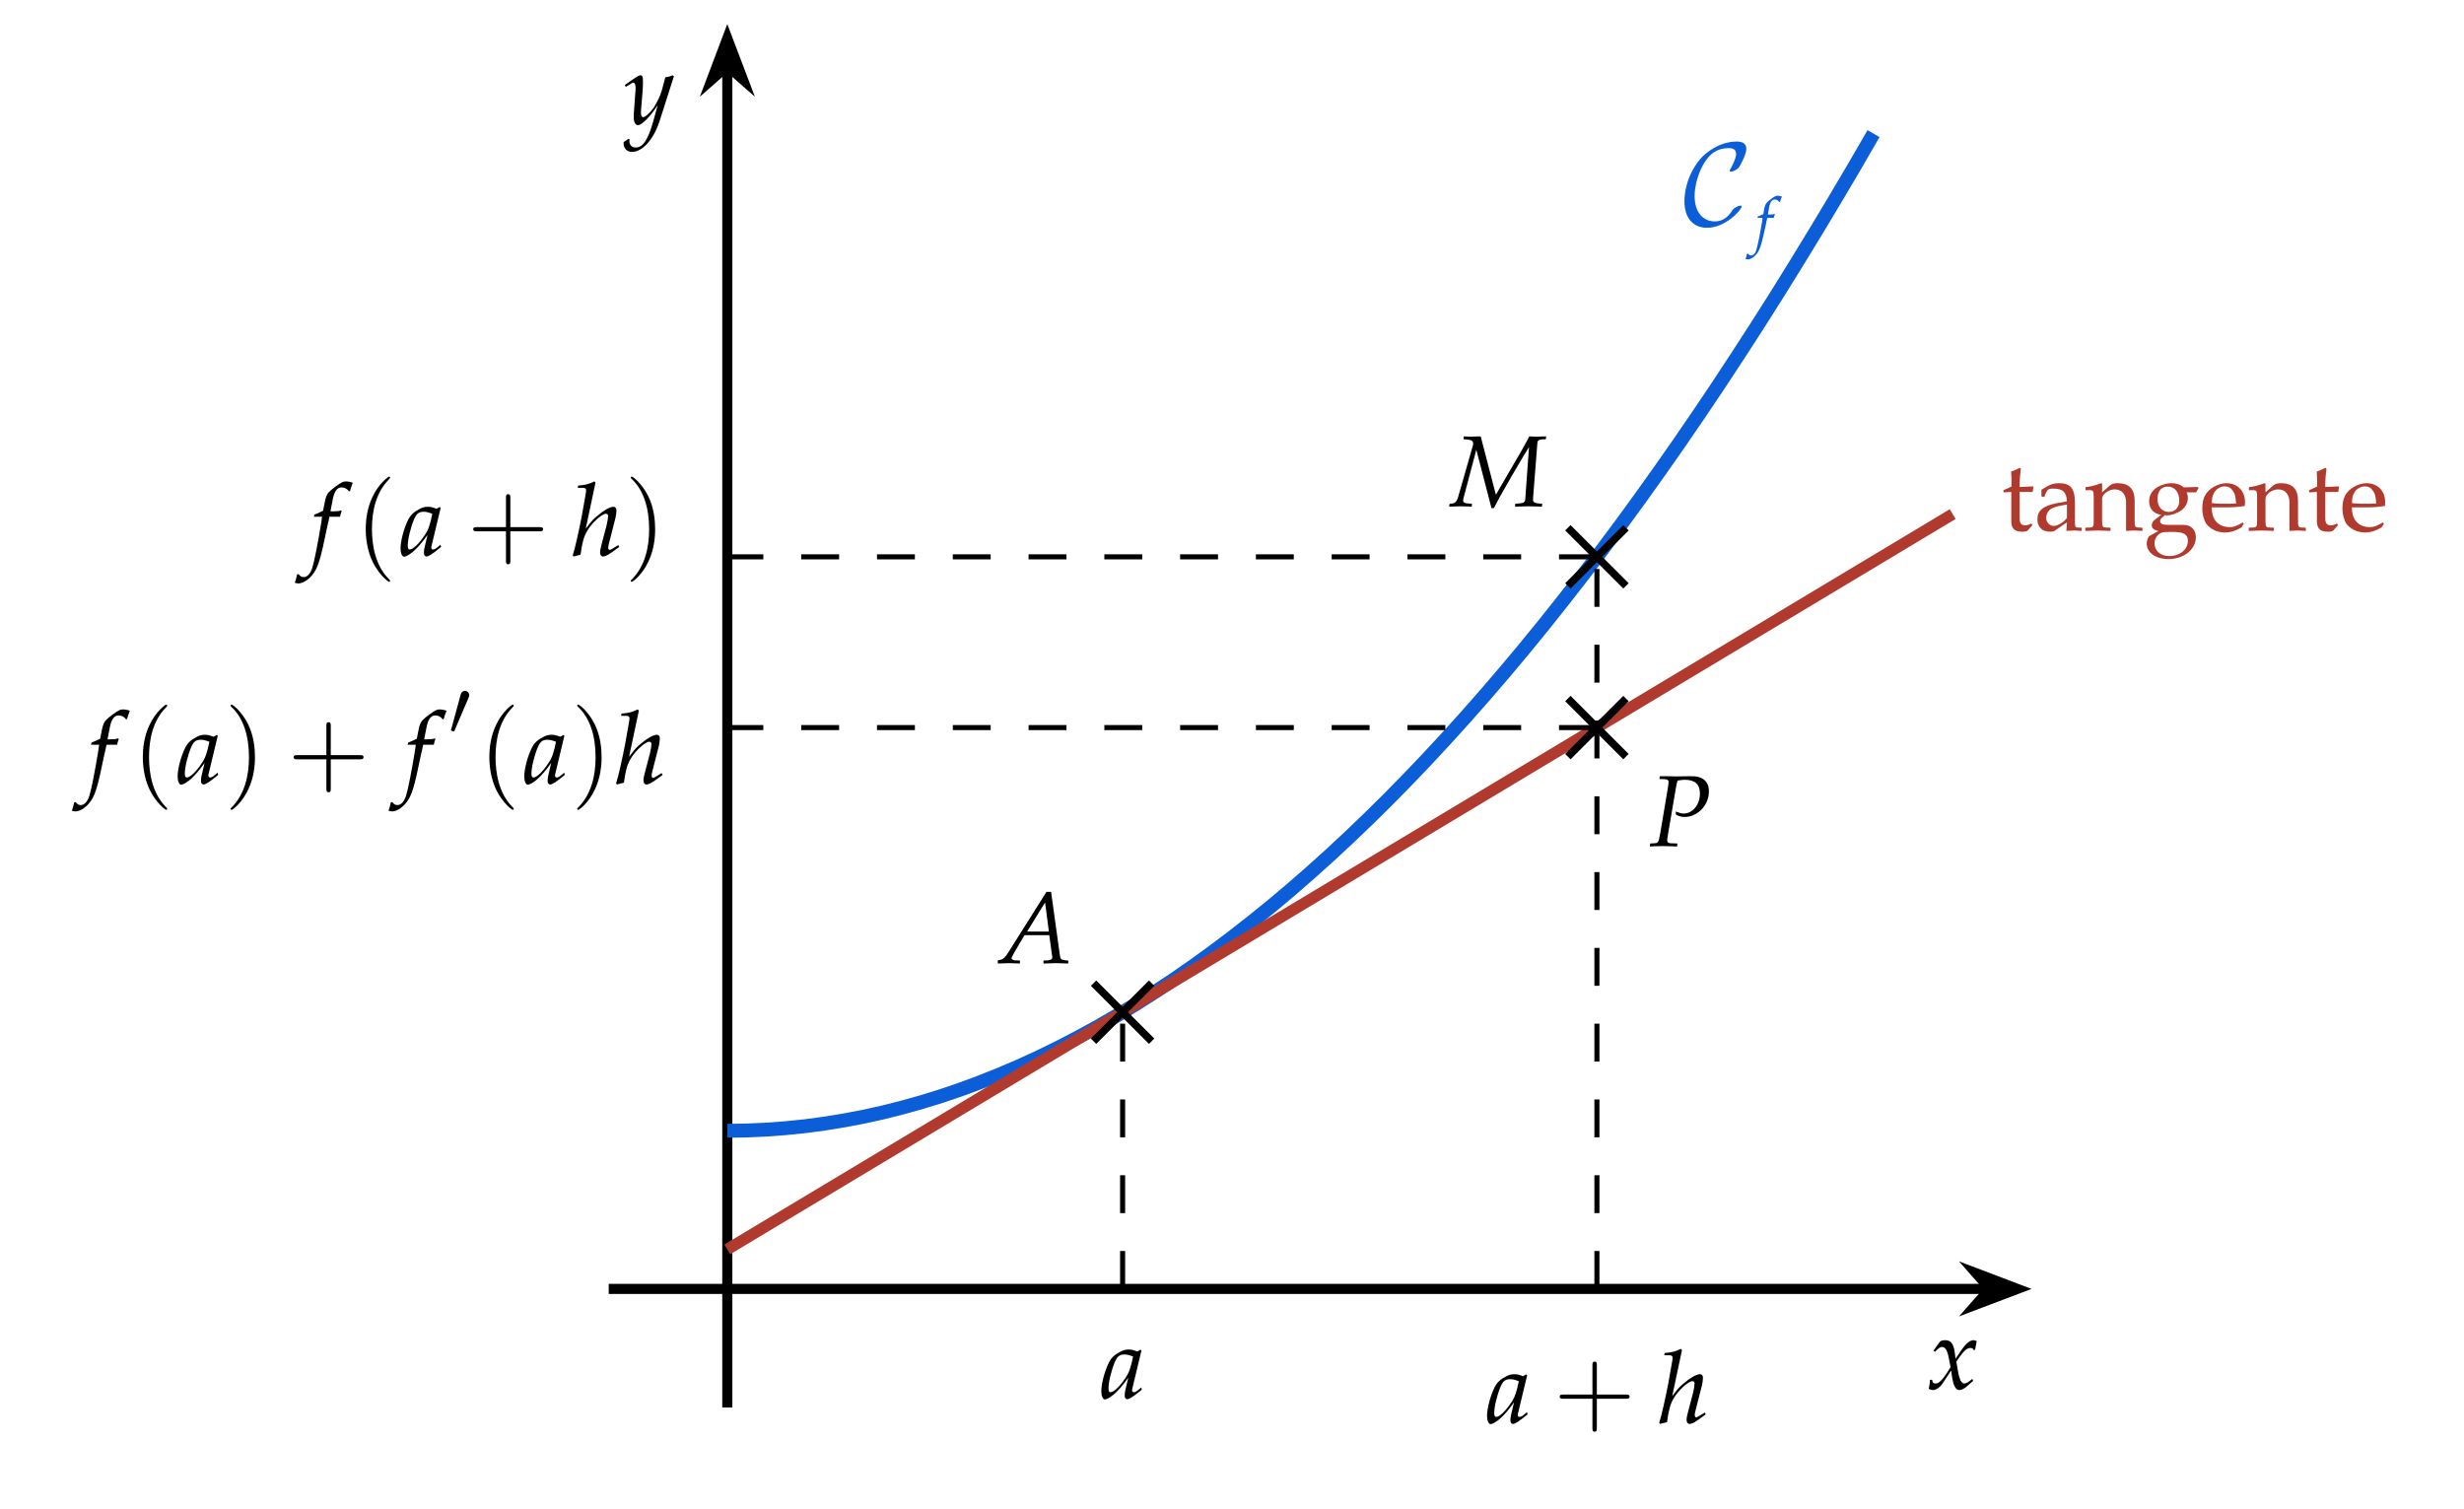
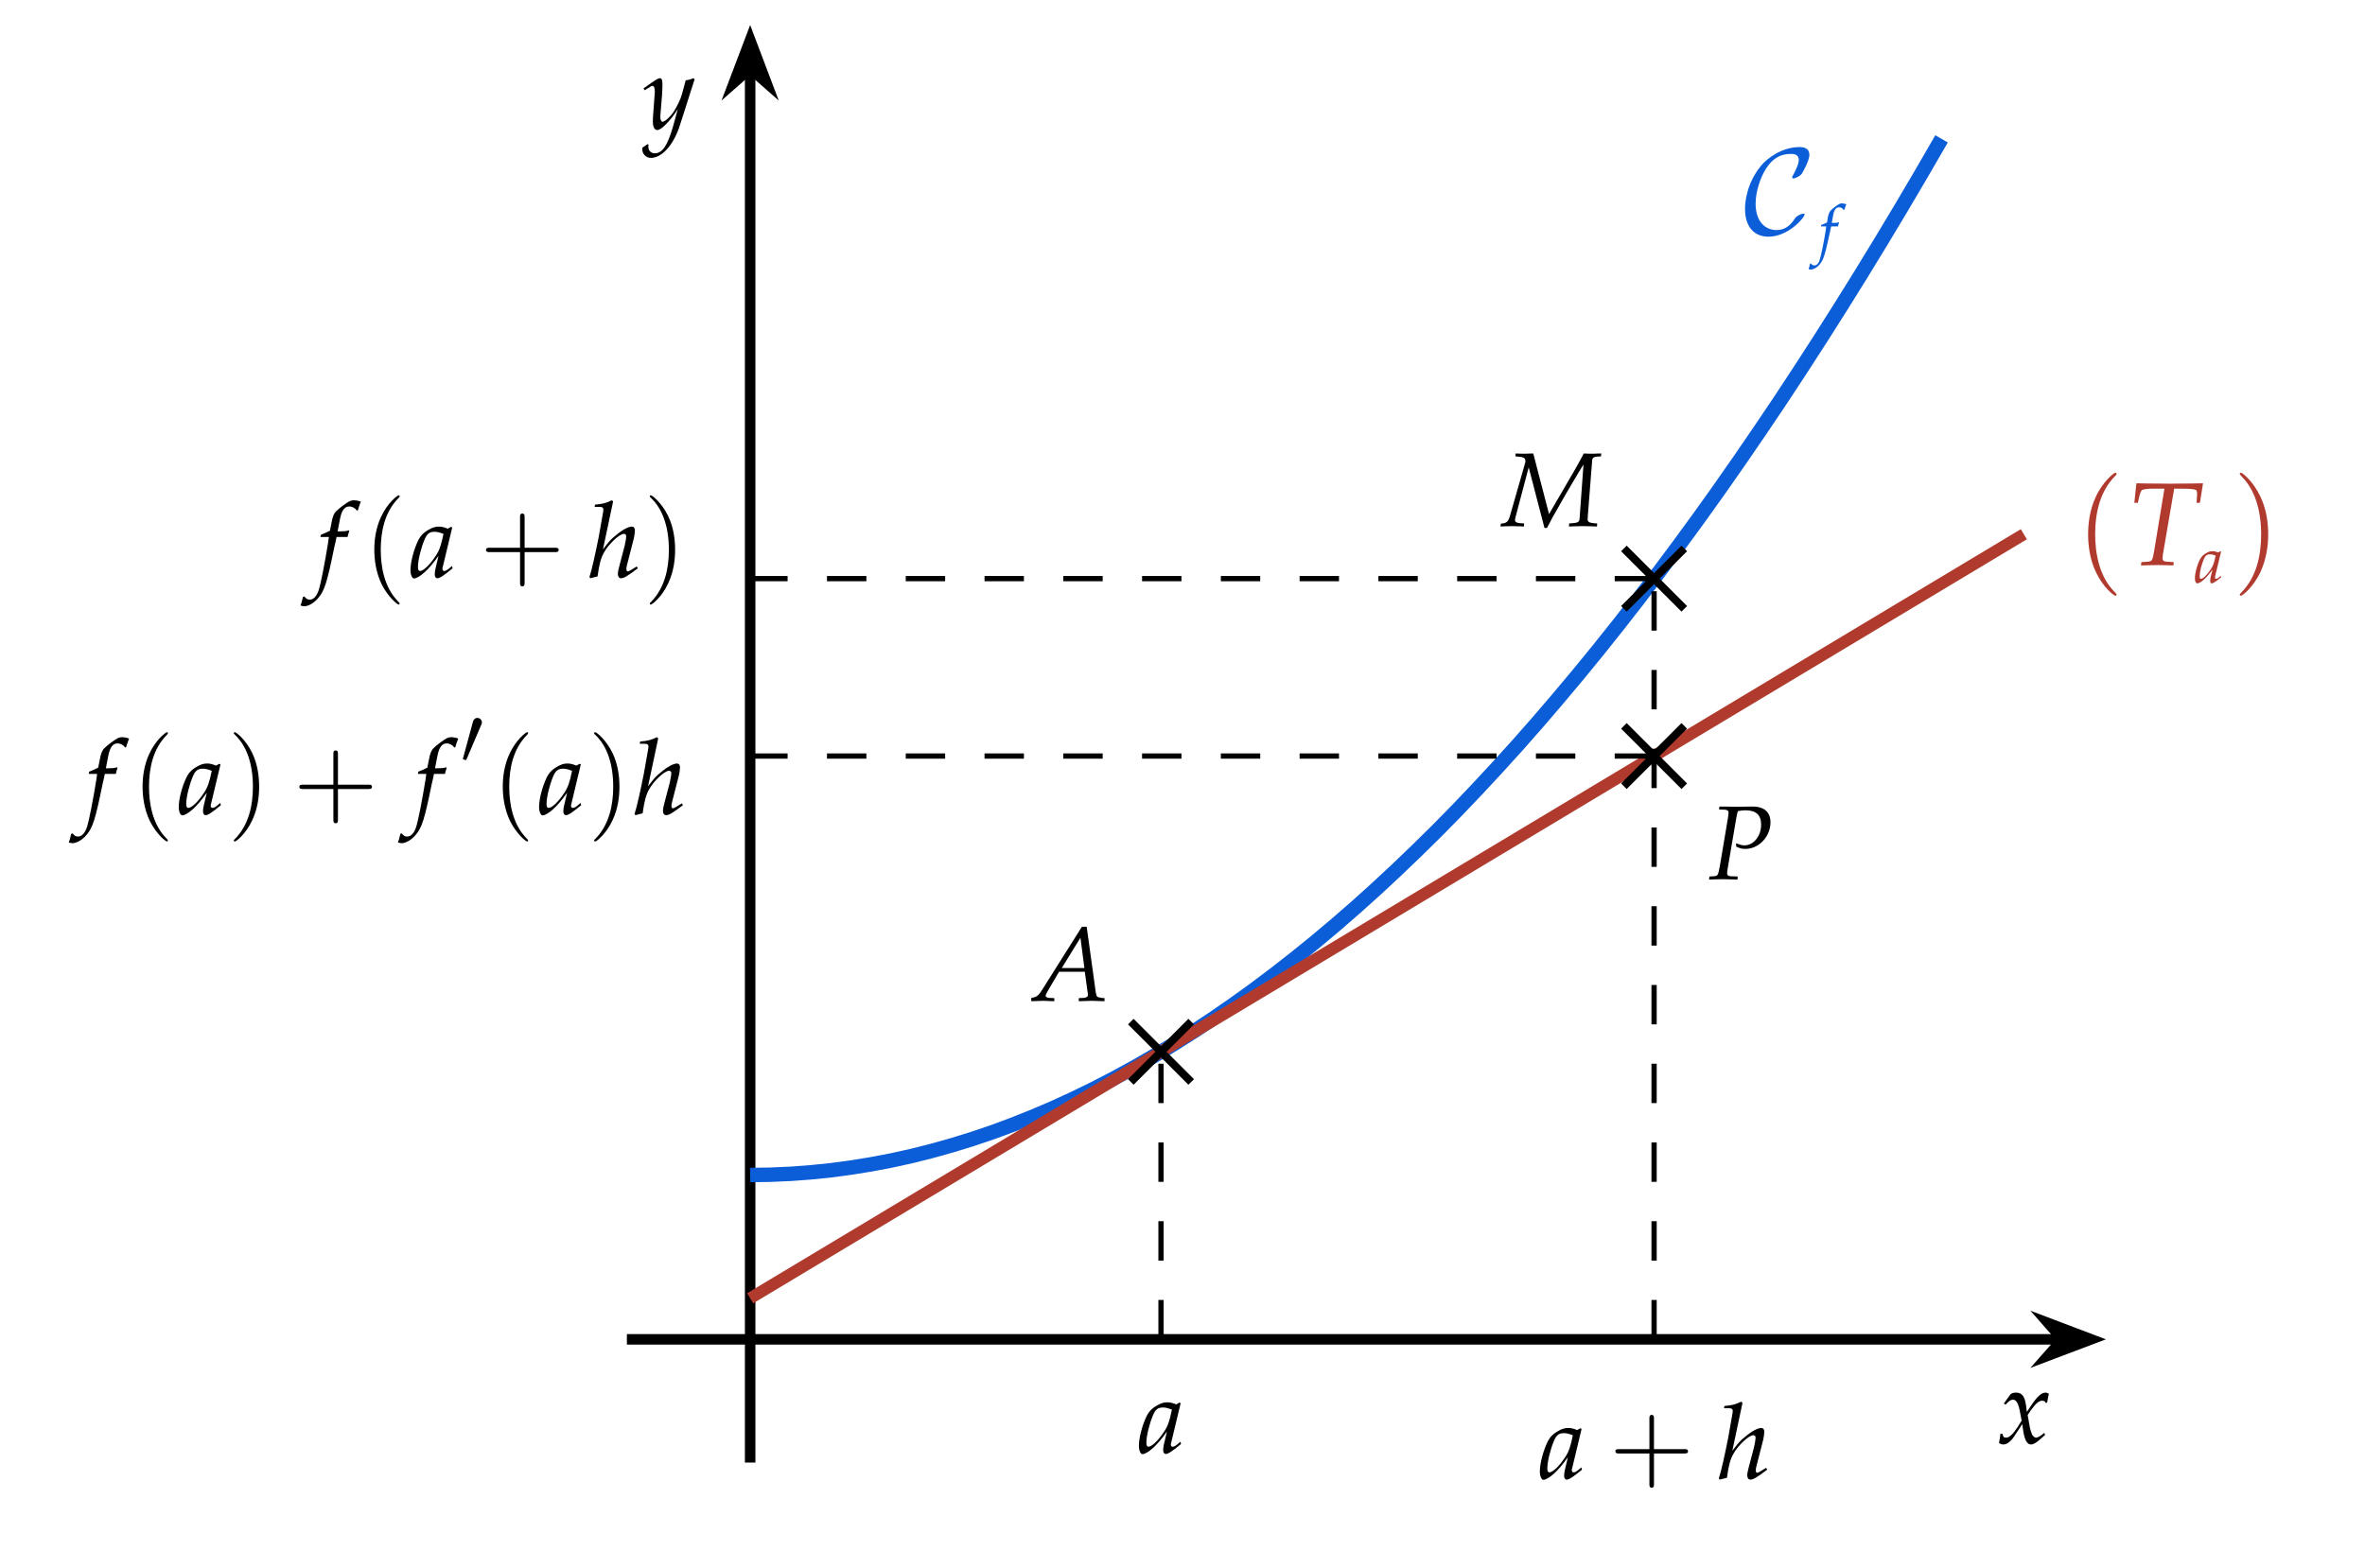
- <svg xmlns="http://www.w3.org/2000/svg" xmlns:xlink="http://www.w3.org/1999/xlink" width="192.841" height="118.061" viewBox="0 0 192.841 118.061">
+ <svg xmlns="http://www.w3.org/2000/svg" xmlns:xlink="http://www.w3.org/1999/xlink" width="178.065" height="118.061" viewBox="0 0 178.065 118.061">
  <defs>
    <g>
      <g id="glyph-0-0">
        <path d="M 0.172 -0.703 C 0.172 -0.531 0.156 -0.438 0.109 -0.188 C 0.094 -0.094 0.078 -0.062 0.078 -0.016 C 0.188 0.062 0.312 0.094 0.406 0.094 C 0.672 0.094 0.984 -0.141 1.219 -0.516 L 1.828 -1.438 L 1.906 -0.891 C 2.016 -0.219 2.203 0.094 2.484 0.094 C 2.656 0.094 2.906 -0.047 3.156 -0.281 L 3.547 -0.625 L 3.484 -0.781 C 3.188 -0.531 3 -0.422 2.875 -0.422 C 2.75 -0.422 2.656 -0.5 2.562 -0.656 C 2.5 -0.812 2.406 -1.094 2.375 -1.328 L 2.234 -2.125 L 2.5 -2.516 C 2.875 -3.031 3.094 -3.203 3.344 -3.203 C 3.469 -3.203 3.562 -3.141 3.594 -3.031 L 3.703 -3.062 L 3.828 -3.734 C 3.734 -3.781 3.656 -3.812 3.594 -3.812 C 3.266 -3.812 2.953 -3.531 2.469 -2.797 L 2.172 -2.359 L 2.125 -2.75 C 2.031 -3.531 1.812 -3.812 1.359 -3.812 C 1.141 -3.812 0.969 -3.75 0.906 -3.641 L 0.438 -2.984 L 0.578 -2.906 C 0.812 -3.172 0.969 -3.281 1.125 -3.281 C 1.391 -3.281 1.562 -2.969 1.688 -2.188 L 1.781 -1.703 L 1.469 -1.203 C 1.125 -0.688 0.859 -0.422 0.625 -0.422 C 0.516 -0.422 0.422 -0.453 0.406 -0.5 L 0.328 -0.719 Z M 0.172 -0.703 " />
      </g>
      <g id="glyph-0-1">
        <path d="M -0.062 1.422 C -0.062 1.484 -0.062 1.531 -0.062 1.562 C -0.062 1.906 0.234 2.188 0.578 2.188 C 1.422 2.188 2.297 1.203 2.766 -0.266 L 3.875 -3.734 L 3.781 -3.812 C 3.562 -3.719 3.375 -3.672 3.203 -3.656 L 2.922 -2.609 C 2.828 -2.25 2.547 -1.672 2.297 -1.281 C 2.016 -0.875 1.625 -0.531 1.453 -0.531 C 1.359 -0.531 1.281 -0.719 1.297 -0.906 L 1.297 -1.016 L 1.422 -2.547 C 1.438 -2.797 1.453 -3.094 1.453 -3.312 C 1.453 -3.672 1.406 -3.812 1.266 -3.812 C 1.156 -3.812 1.047 -3.75 0.672 -3.5 L 0.031 -3.047 L 0.109 -2.906 L 0.5 -3.141 L 0.531 -3.172 C 0.609 -3.219 0.672 -3.234 0.703 -3.234 C 0.812 -3.234 0.875 -3.094 0.875 -2.828 C 0.875 -2.828 0.875 -2.781 0.875 -2.719 L 0.734 -0.797 L 0.734 -0.469 C 0.734 -0.141 0.875 0.094 1.062 0.094 C 1.359 0.094 2.031 -0.578 2.609 -1.484 L 2.234 -0.125 C 1.828 1.266 1.438 1.844 0.875 1.844 C 0.594 1.844 0.391 1.641 0.391 1.359 C 0.391 1.328 0.391 1.25 0.406 1.188 L 0.328 1.156 Z M -0.062 1.422 " />
      </g>
      <g id="glyph-0-2">
        <path d="M 3.656 -5.578 L 0.703 -0.891 C 0.422 -0.438 0.281 -0.312 0.016 -0.25 L -0.156 -0.219 L -0.156 0.031 C 0.578 0 0.578 0 0.734 0 C 0.891 0 0.906 0 1.578 0.031 L 1.578 -0.203 L 1.172 -0.219 C 1.047 -0.234 0.922 -0.297 0.922 -0.375 C 0.922 -0.438 0.984 -0.547 1.125 -0.812 L 1.938 -2.188 L 3.875 -2.188 L 4.078 -0.703 L 4.078 -0.688 C 4.078 -0.672 4.094 -0.641 4.094 -0.609 C 4.109 -0.547 4.109 -0.469 4.109 -0.438 C 4.109 -0.312 4 -0.234 3.766 -0.219 L 3.422 -0.203 L 3.422 0.031 C 4.234 0 4.234 0 4.391 0 C 4.547 0 4.547 0 5.359 0.031 L 5.359 -0.203 L 5.141 -0.219 C 4.781 -0.281 4.766 -0.281 4.703 -0.625 L 4.016 -5.578 Z M 3.547 -4.75 L 3.844 -2.469 L 2.141 -2.469 Z M 3.547 -4.75 " />
      </g>
      <g id="glyph-0-3">
        <path d="M 7.406 -5.25 L 7.438 -5.469 L 7.203 -5.469 C 6.984 -5.453 6.875 -5.453 6.766 -5.453 L 6.578 -5.453 L 6.109 -5.469 L 5.984 -5.219 C 5.766 -4.828 5.625 -4.547 5.438 -4.234 L 3.5 -0.906 L 2.312 -5.469 L 2.094 -5.469 C 1.859 -5.453 1.75 -5.453 1.641 -5.453 L 1.453 -5.453 L 0.984 -5.469 L 0.969 -5.25 L 1.172 -5.234 C 1.578 -5.203 1.719 -5.125 1.719 -4.922 C 1.719 -4.875 1.719 -4.812 1.703 -4.766 L 0.547 -0.734 C 0.422 -0.328 0.312 -0.219 -0.125 -0.188 L -0.156 0.031 L 0.156 0.016 C 0.422 0.016 0.625 0 0.734 0 C 0.844 0 1.047 0.016 1.328 0.016 L 1.609 0.031 L 1.625 -0.203 L 1.328 -0.219 C 1.078 -0.234 0.938 -0.312 0.938 -0.438 C 0.938 -0.516 0.953 -0.609 1 -0.766 L 1.969 -4.422 L 3.156 0.141 L 3.344 0.141 L 3.781 -0.688 C 4.406 -1.797 5.141 -3.078 5.672 -3.953 L 6.094 -4.641 L 5.797 -0.531 C 5.766 -0.312 5.672 -0.25 5.266 -0.219 L 5.016 -0.203 L 5 0.031 L 5.375 0.016 C 5.703 0.016 5.938 0 6.062 0 C 6.188 0 6.422 0.016 6.75 0.016 L 7.109 0.031 L 7.125 -0.203 L 6.844 -0.219 C 6.547 -0.25 6.406 -0.328 6.406 -0.5 L 6.422 -0.797 L 6.75 -4.984 C 6.766 -5.141 6.875 -5.219 7.109 -5.234 Z M 7.406 -5.25 " />
      </g>
      <g id="glyph-0-4">
        <path d="M 0.828 -5.25 L 1.266 -5.234 C 1.453 -5.219 1.547 -5.156 1.547 -5.016 C 1.547 -4.906 1.516 -4.672 1.469 -4.422 L 0.891 -0.984 C 0.75 -0.266 0.75 -0.25 0.422 -0.219 L 0.109 -0.203 L 0.078 0.031 L 0.406 0.016 C 0.734 0.016 0.969 0 1.109 0 C 1.25 0 1.484 0.016 1.797 0.016 L 2.219 0.031 L 2.234 -0.203 L 1.719 -0.219 C 1.516 -0.234 1.438 -0.297 1.438 -0.453 C 1.438 -0.531 1.453 -0.578 1.469 -0.734 L 2.125 -4.578 C 2.125 -4.594 2.156 -4.75 2.188 -4.906 C 2.203 -4.938 2.219 -5.016 2.25 -5.125 C 2.531 -5.172 2.656 -5.188 2.812 -5.188 C 3.609 -5.188 4 -4.844 4 -4.109 C 4 -3.25 3.438 -2.547 2.734 -2.547 C 2.562 -2.547 2.406 -2.594 2.109 -2.703 L 2.125 -2.453 C 2.422 -2.312 2.578 -2.281 2.812 -2.281 C 3.828 -2.281 4.703 -3.203 4.703 -4.281 C 4.703 -5.078 4.203 -5.5 3.25 -5.469 L 2.172 -5.453 L 1.266 -5.469 L 0.859 -5.469 Z M 0.828 -5.25 " />
      </g>
      <g id="glyph-0-5">
        <path d="M 3.172 -3.734 L 3.094 -3.797 L 2.844 -3.656 C 2.516 -3.781 2.375 -3.812 2.172 -3.812 C 1.938 -3.812 1.781 -3.766 1.578 -3.672 C 1.078 -3.422 0.828 -3.188 0.625 -2.797 C 0.281 -2.094 0.031 -1.141 0.031 -0.531 C 0.031 -0.188 0.156 0.094 0.297 0.094 C 0.469 0.094 0.781 -0.094 1.078 -0.359 C 1.406 -0.656 1.719 -1.016 2.141 -1.609 L 1.906 -0.609 C 1.875 -0.469 1.859 -0.328 1.859 -0.203 C 1.859 -0.031 1.938 0.078 2.062 0.078 C 2.234 0.078 2.562 -0.141 3.203 -0.672 L 3.156 -0.844 C 3.109 -0.797 3.078 -0.781 3.047 -0.75 C 2.797 -0.531 2.688 -0.469 2.562 -0.469 C 2.484 -0.469 2.438 -0.531 2.438 -0.641 C 2.438 -0.688 2.438 -0.719 2.453 -0.734 Z M 2.516 -3.266 C 2.344 -2.406 2.203 -2 1.922 -1.594 C 1.484 -0.922 1 -0.469 0.75 -0.469 C 0.641 -0.469 0.594 -0.562 0.594 -0.781 C 0.594 -1.281 0.828 -2.219 1.094 -2.844 C 1.281 -3.281 1.469 -3.422 1.844 -3.422 C 2.031 -3.422 2.172 -3.391 2.516 -3.266 Z M 2.516 -3.266 " />
      </g>
      <g id="glyph-0-6">
        <path d="M 1.859 -5.703 L 1.766 -5.797 C 1.359 -5.594 1.078 -5.516 0.5 -5.469 L 0.469 -5.297 L 0.859 -5.297 C 1.047 -5.297 1.125 -5.234 1.125 -5.109 C 1.125 -5.047 1.109 -4.969 1.109 -4.922 L 0.781 -3.062 C 0.547 -1.875 0.25 -0.516 0.078 -0.016 L 0.141 0.078 L 0.688 -0.062 C 0.812 -0.969 0.938 -1.453 1.172 -1.859 C 1.516 -2.5 2.344 -3.266 2.672 -3.266 C 2.781 -3.266 2.844 -3.203 2.844 -3.094 C 2.844 -2.953 2.797 -2.656 2.734 -2.391 L 2.328 -0.844 C 2.25 -0.562 2.219 -0.391 2.219 -0.234 C 2.219 -0.047 2.312 0.078 2.453 0.078 C 2.672 0.078 2.953 -0.094 3.719 -0.672 L 3.641 -0.812 L 3.438 -0.688 C 3.203 -0.531 3.031 -0.438 2.953 -0.438 C 2.906 -0.438 2.859 -0.516 2.859 -0.594 C 2.859 -0.688 2.859 -0.75 2.906 -0.922 L 3.422 -2.938 C 3.469 -3.141 3.5 -3.391 3.5 -3.531 C 3.5 -3.703 3.422 -3.812 3.266 -3.812 C 3 -3.812 2.516 -3.547 2.031 -3.125 C 1.75 -2.906 1.609 -2.766 1.25 -2.297 L 1.094 -2.094 Z M 1.859 -5.703 " />
      </g>
      <g id="glyph-0-7">
        <path d="M 2.266 -3.031 C 2.297 -3.172 2.344 -3.359 2.391 -3.469 L 2.359 -3.531 L 2.312 -3.516 C 2.125 -3.469 2.031 -3.453 1.641 -3.453 L 1.516 -3.453 L 1.688 -4.344 C 1.812 -5.016 2.031 -5.328 2.391 -5.328 C 2.625 -5.328 2.844 -5.203 2.969 -5.016 L 3.047 -5.047 C 3.078 -5.172 3.156 -5.422 3.219 -5.578 L 3.266 -5.688 C 3.141 -5.75 2.891 -5.797 2.719 -5.797 C 2.625 -5.797 2.5 -5.766 2.438 -5.734 C 2.25 -5.656 1.594 -5.172 1.422 -4.984 C 1.234 -4.812 1.141 -4.562 1.062 -4.125 L 0.938 -3.5 C 0.609 -3.344 0.453 -3.266 0.266 -3.203 L 0.219 -3.031 L 0.859 -3.031 L 0.797 -2.578 C 0.547 -1.047 0.266 0.422 0.094 0.969 C -0.062 1.438 -0.297 1.688 -0.578 1.688 C -0.766 1.688 -0.844 1.625 -0.984 1.453 L -1.094 1.484 C -1.125 1.672 -1.234 2.047 -1.281 2.125 C -1.203 2.156 -1.094 2.188 -1 2.188 C -0.688 2.188 -0.25 1.938 0.062 1.562 C 0.531 1 0.719 0.438 1.281 -2.328 C 1.312 -2.422 1.375 -2.734 1.438 -3.031 Z M 2.266 -3.031 " />
      </g>
      <g id="glyph-1-0">
        <path d="M 3.375 -1.891 L 5.672 -1.891 C 5.781 -1.891 5.938 -1.891 5.938 -2.062 C 5.938 -2.219 5.781 -2.219 5.672 -2.219 L 3.375 -2.219 L 3.375 -4.531 C 3.375 -4.641 3.375 -4.797 3.203 -4.797 C 3.031 -4.797 3.031 -4.641 3.031 -4.531 L 3.031 -2.219 L 0.734 -2.219 C 0.625 -2.219 0.469 -2.219 0.469 -2.062 C 0.469 -1.891 0.625 -1.891 0.734 -1.891 L 3.031 -1.891 L 3.031 0.406 C 3.031 0.531 3.031 0.688 3.203 0.688 C 3.375 0.688 3.375 0.531 3.375 0.406 Z M 3.375 -1.891 " />
      </g>
      <g id="glyph-1-1">
        <path d="M 2.719 1.969 C 2.719 1.953 2.719 1.938 2.578 1.797 C 1.562 0.75 1.297 -0.797 1.297 -2.062 C 1.297 -3.484 1.609 -4.922 2.625 -5.953 C 2.719 -6.047 2.719 -6.062 2.719 -6.094 C 2.719 -6.156 2.688 -6.172 2.641 -6.172 C 2.562 -6.172 1.812 -5.609 1.328 -4.562 C 0.906 -3.672 0.812 -2.75 0.812 -2.062 C 0.812 -1.422 0.906 -0.422 1.359 0.516 C 1.859 1.516 2.562 2.062 2.641 2.062 C 2.688 2.062 2.719 2.031 2.719 1.969 Z M 2.719 1.969 " />
      </g>
      <g id="glyph-1-2">
        <path d="M 2.375 -2.062 C 2.375 -2.703 2.297 -3.703 1.844 -4.625 C 1.344 -5.641 0.641 -6.172 0.547 -6.172 C 0.5 -6.172 0.469 -6.141 0.469 -6.094 C 0.469 -6.062 0.469 -6.047 0.625 -5.906 C 1.438 -5.094 1.906 -3.781 1.906 -2.062 C 1.906 -0.656 1.594 0.797 0.578 1.844 C 0.469 1.938 0.469 1.953 0.469 1.969 C 0.469 2.031 0.5 2.062 0.547 2.062 C 0.641 2.062 1.375 1.5 1.859 0.453 C 2.281 -0.453 2.375 -1.359 2.375 -2.062 Z M 2.375 -2.062 " />
      </g>
      <g id="glyph-2-0">
        <path d="M 1.562 -2.938 C 1.594 -3 1.609 -3.062 1.609 -3.125 C 1.609 -3.297 1.453 -3.453 1.266 -3.453 C 1.094 -3.453 0.984 -3.328 0.938 -3.172 L 0.203 -0.469 C 0.203 -0.469 0.172 -0.391 0.172 -0.391 C 0.172 -0.328 0.344 -0.281 0.391 -0.281 C 0.422 -0.281 0.438 -0.297 0.469 -0.375 Z M 1.562 -2.938 " />
      </g>
      <g id="glyph-3-0">
        <path d="M 4.594 -1.453 C 4.594 -1.516 4.547 -1.516 4.5 -1.516 C 4.344 -1.516 4.125 -1.375 4.109 -1.375 C 3.922 -1.266 3.891 -1.188 3.781 -1.031 C 3.5 -0.609 3.078 -0.281 2.484 -0.281 C 1.656 -0.281 0.906 -0.891 0.906 -2.281 C 0.906 -3.109 1.234 -4.219 1.719 -4.953 C 2.125 -5.547 2.625 -6.016 3.578 -6.016 C 3.938 -6.016 4.156 -5.891 4.156 -5.547 C 4.156 -5.219 3.812 -4.562 3.703 -4.375 C 3.656 -4.281 3.656 -4.266 3.656 -4.25 C 3.656 -4.172 3.703 -4.172 3.75 -4.172 C 3.938 -4.172 4.281 -4.375 4.391 -4.531 C 4.406 -4.562 4.953 -5.469 4.953 -5.953 C 4.953 -6.453 4.531 -6.531 4.203 -6.531 C 2.859 -6.531 1.75 -5.656 1.328 -5.141 C 0.219 -3.797 0.109 -2.359 0.109 -1.875 C 0.109 -0.531 0.797 0.219 1.875 0.219 C 3.359 0.219 4.594 -1.219 4.594 -1.453 Z M 4.594 -1.453 " />
      </g>
      <g id="glyph-4-0">
        <path d="M 1.406 -1.891 C 1.438 -1.984 1.469 -2.094 1.5 -2.172 L 1.469 -2.203 L 1.438 -2.188 C 1.328 -2.156 1.266 -2.156 1.031 -2.156 L 0.953 -2.156 L 1.047 -2.703 C 1.125 -3.141 1.266 -3.328 1.5 -3.328 C 1.641 -3.328 1.781 -3.25 1.844 -3.125 L 1.906 -3.156 C 1.922 -3.234 1.969 -3.375 2.016 -3.484 L 2.047 -3.562 C 1.953 -3.594 1.812 -3.625 1.688 -3.625 C 1.641 -3.625 1.562 -3.609 1.516 -3.578 C 1.406 -3.531 1 -3.234 0.891 -3.109 C 0.781 -3 0.719 -2.859 0.656 -2.578 L 0.594 -2.188 C 0.391 -2.078 0.281 -2.047 0.156 -2 L 0.141 -1.891 L 0.531 -1.891 L 0.5 -1.609 C 0.344 -0.656 0.156 0.266 0.047 0.609 C -0.031 0.906 -0.188 1.047 -0.359 1.047 C -0.469 1.047 -0.531 1.016 -0.609 0.906 L -0.688 0.922 C -0.703 1.047 -0.781 1.281 -0.797 1.328 C -0.75 1.344 -0.688 1.359 -0.625 1.359 C -0.422 1.359 -0.156 1.203 0.031 0.984 C 0.328 0.625 0.438 0.281 0.812 -1.453 C 0.812 -1.516 0.859 -1.703 0.906 -1.891 Z M 1.406 -1.891 " />
      </g>
+       <g id="glyph-4-1">
+         <path d="M 1.984 -2.328 L 1.938 -2.375 L 1.766 -2.281 C 1.562 -2.359 1.484 -2.375 1.359 -2.375 C 1.219 -2.375 1.109 -2.359 0.984 -2.297 C 0.672 -2.141 0.516 -1.984 0.391 -1.75 C 0.172 -1.312 0.016 -0.719 0.016 -0.328 C 0.016 -0.109 0.094 0.047 0.188 0.047 C 0.297 0.047 0.484 -0.047 0.672 -0.219 C 0.875 -0.406 1.078 -0.625 1.344 -1 L 1.188 -0.375 C 1.172 -0.297 1.172 -0.203 1.172 -0.125 C 1.172 -0.016 1.203 0.047 1.281 0.047 C 1.391 0.047 1.594 -0.078 2 -0.422 L 1.969 -0.516 C 1.938 -0.5 1.922 -0.484 1.906 -0.469 C 1.75 -0.328 1.672 -0.297 1.594 -0.297 C 1.562 -0.297 1.531 -0.328 1.531 -0.406 C 1.531 -0.422 1.531 -0.438 1.531 -0.453 Z M 1.578 -2.047 C 1.469 -1.5 1.375 -1.25 1.203 -1 C 0.922 -0.578 0.625 -0.297 0.469 -0.297 C 0.406 -0.297 0.375 -0.359 0.375 -0.484 C 0.375 -0.812 0.516 -1.375 0.688 -1.781 C 0.812 -2.047 0.922 -2.141 1.156 -2.141 C 1.266 -2.141 1.359 -2.125 1.578 -2.047 Z M 1.578 -2.047 " />
+       </g>
      <g id="glyph-5-0">
-         <path d="M 0.781 -3.016 L 0.781 -0.75 C 0.781 -0.156 1.031 0.094 1.641 0.094 C 1.828 0.094 2.016 0.062 2.062 0 L 2.438 -0.422 L 2.344 -0.547 C 2.141 -0.438 2.031 -0.406 1.875 -0.406 C 1.562 -0.406 1.438 -0.562 1.438 -0.953 L 1.438 -3.016 L 2.453 -3.016 L 2.516 -3.453 L 1.438 -3.406 L 1.438 -3.703 C 1.438 -4.031 1.469 -4.312 1.531 -4.828 L 1.438 -4.906 C 1.234 -4.797 1 -4.688 0.766 -4.609 C 0.781 -4.375 0.797 -4.219 0.797 -3.984 L 0.797 -3.438 L 0.172 -3.156 L 0.172 -2.984 Z M 0.781 -3.016 " />
+         <path d="M 3.062 2.219 C 3.062 2.203 3.062 2.172 2.906 2.016 C 1.75 0.859 1.453 -0.906 1.453 -2.312 C 1.453 -3.922 1.812 -5.547 2.953 -6.703 C 3.062 -6.812 3.062 -6.828 3.062 -6.859 C 3.062 -6.922 3.031 -6.953 2.969 -6.953 C 2.875 -6.953 2.047 -6.312 1.5 -5.141 C 1.031 -4.125 0.922 -3.094 0.922 -2.312 C 0.922 -1.594 1.016 -0.469 1.531 0.578 C 2.078 1.719 2.875 2.312 2.969 2.312 C 3.031 2.312 3.062 2.281 3.062 2.219 Z M 3.062 2.219 " />
      </g>
      <g id="glyph-5-1">
-         <path d="M 2.562 -0.641 L 2.516 0.031 C 3.031 0 3.031 0 3.141 0 C 3.172 0 3.375 0.016 3.719 0.031 L 3.719 -0.219 L 3.422 -0.234 C 3.219 -0.234 3.188 -0.297 3.188 -0.688 L 3.188 -2.141 C 3.188 -3.281 2.859 -3.703 1.938 -3.703 C 1.609 -3.703 1.281 -3.625 0.984 -3.438 L 0.562 -3.188 L 0.562 -2.672 L 0.781 -2.609 L 0.875 -2.859 C 1.047 -3.234 1.125 -3.281 1.484 -3.281 C 2.234 -3.281 2.531 -3 2.562 -2.281 L 1.781 -2.141 C 0.703 -1.938 0.25 -1.562 0.25 -0.875 C 0.25 -0.266 0.625 0.094 1.25 0.094 C 1.391 0.094 1.531 0.078 1.578 0.031 Z M 2.562 -0.984 C 2.328 -0.656 1.828 -0.359 1.531 -0.359 C 1.203 -0.359 0.938 -0.641 0.938 -0.984 C 0.938 -1.281 1.094 -1.562 1.328 -1.703 C 1.531 -1.828 1.953 -1.938 2.562 -2.031 Z M 2.562 -0.984 " />
+         <path d="M 2.672 -2.312 C 2.672 -3.047 2.578 -4.156 2.062 -5.203 C 1.516 -6.344 0.719 -6.953 0.625 -6.953 C 0.562 -6.953 0.531 -6.906 0.531 -6.859 C 0.531 -6.828 0.531 -6.812 0.703 -6.641 C 1.609 -5.719 2.141 -4.25 2.141 -2.312 C 2.141 -0.734 1.797 0.906 0.656 2.062 C 0.531 2.172 0.531 2.203 0.531 2.219 C 0.531 2.281 0.562 2.312 0.625 2.312 C 0.719 2.312 1.547 1.688 2.094 0.516 C 2.562 -0.516 2.672 -1.531 2.672 -2.312 Z M 2.672 -2.312 " />
      </g>
-       <g id="glyph-5-2">
-         <path d="M 3.234 0.031 C 3.719 0 3.734 0 3.859 0 C 3.984 0 3.984 0 4.516 0.031 L 4.516 -0.219 L 4.203 -0.234 C 3.922 -0.25 3.906 -0.297 3.906 -0.812 L 3.906 -2.328 C 3.906 -3.25 3.469 -3.703 2.578 -3.703 C 2.297 -3.703 2.125 -3.656 1.953 -3.516 L 1.359 -2.984 L 1.359 -3.672 L 1.281 -3.703 C 0.891 -3.547 0.469 -3.438 0.062 -3.391 L 0.062 -3.156 L 0.344 -3.156 C 0.672 -3.156 0.703 -3.109 0.703 -2.578 L 0.703 -0.812 C 0.703 -0.312 0.672 -0.25 0.406 -0.234 L 0.047 -0.219 L 0.047 0.031 C 0.578 0.016 0.797 0 1.031 0 C 1.25 0 1.469 0.016 2.016 0.031 L 2.016 -0.219 L 1.656 -0.234 C 1.391 -0.25 1.359 -0.312 1.359 -0.812 L 1.359 -2.484 C 1.359 -2.844 1.875 -3.219 2.359 -3.219 C 2.891 -3.219 3.234 -2.828 3.234 -2.219 Z M 3.234 0.031 " />
-       </g>
-       <g id="glyph-5-3">
-         <path d="M 4.109 -2.984 L 4.297 -3.312 L 4.266 -3.406 L 3.141 -3.375 C 2.859 -3.609 2.562 -3.703 2.188 -3.703 C 1.828 -3.703 1.438 -3.594 1.109 -3.406 C 0.672 -3.156 0.438 -2.766 0.438 -2.281 C 0.438 -1.703 0.797 -1.297 1.391 -1.234 L 0.766 -0.75 C 0.688 -0.625 0.641 -0.531 0.641 -0.406 C 0.641 -0.188 0.781 -0.062 1.156 0.047 L 0.469 0.422 C 0.359 0.484 0.25 0.781 0.25 1.016 C 0.25 1.734 0.953 2.234 1.953 2.234 C 3.156 2.234 4.094 1.484 4.094 0.516 C 4.094 -0.047 3.719 -0.438 3.156 -0.438 L 1.891 -0.438 C 1.484 -0.438 1.297 -0.531 1.297 -0.75 C 1.297 -0.859 1.359 -0.938 1.562 -1.109 C 1.609 -1.156 1.625 -1.172 1.656 -1.203 C 1.734 -1.188 1.781 -1.188 1.844 -1.188 C 2.188 -1.188 2.609 -1.344 2.938 -1.562 C 3.281 -1.828 3.469 -2.141 3.469 -2.562 C 3.469 -2.719 3.438 -2.828 3.375 -2.984 Z M 1.891 -3.438 C 2.438 -3.438 2.797 -3 2.797 -2.328 C 2.797 -1.812 2.469 -1.453 1.984 -1.453 C 1.453 -1.453 1.094 -1.859 1.094 -2.469 C 1.094 -3.078 1.391 -3.438 1.891 -3.438 Z M 2.266 0.109 C 3.156 0.109 3.469 0.297 3.469 0.812 C 3.469 1.484 2.844 2 2.016 2 C 1.328 2 0.859 1.594 0.859 1 C 0.859 0.641 1.062 0.328 1.375 0.188 C 1.5 0.125 1.719 0.109 2.266 0.109 Z M 2.266 0.109 " />
-       </g>
-       <g id="glyph-5-4">
-         <path d="M 3.453 -0.547 L 3.359 -0.625 C 2.844 -0.328 2.672 -0.266 2.328 -0.266 C 1.812 -0.266 1.391 -0.484 1.156 -0.875 C 1.016 -1.141 0.953 -1.359 0.938 -1.812 L 2.094 -1.812 C 2.641 -1.812 2.984 -1.844 3.531 -1.922 C 3.531 -2.047 3.547 -2.109 3.547 -2.203 C 3.547 -3.109 2.953 -3.703 2.078 -3.703 C 1.781 -3.703 1.438 -3.609 1.109 -3.422 C 0.469 -3.047 0.203 -2.547 0.203 -1.734 C 0.203 -1.234 0.328 -0.812 0.531 -0.5 C 0.859 -0.094 1.391 0.156 1.969 0.156 C 2.266 0.156 2.562 0.094 2.891 -0.047 C 3.094 -0.141 3.266 -0.234 3.297 -0.281 Z M 2.844 -2.109 C 2.422 -2.094 2.234 -2.094 1.953 -2.094 C 1.594 -2.094 1.391 -2.094 0.953 -2.141 C 0.953 -2.5 0.984 -2.688 1.094 -2.891 C 1.25 -3.234 1.594 -3.453 1.969 -3.453 C 2.234 -3.453 2.438 -3.344 2.578 -3.125 C 2.766 -2.875 2.812 -2.641 2.844 -2.109 Z M 2.844 -2.109 " />
+       <g id="glyph-6-0">
+         <path d="M 3.469 -5.75 L 4.109 -5.75 C 4.812 -5.75 5.125 -5.703 5.156 -5.594 C 5.188 -5.516 5.203 -5.359 5.188 -5.266 L 5.156 -4.688 L 5.406 -4.688 L 5.641 -6.156 L 4.844 -6.141 C 4.047 -6.141 3.453 -6.125 3.141 -6.125 C 2.812 -6.125 2.234 -6.141 1.469 -6.141 L 0.625 -6.156 L 0.469 -4.688 L 0.734 -4.688 L 0.859 -5.234 C 0.906 -5.422 0.969 -5.562 1.016 -5.625 C 1.078 -5.688 1.406 -5.75 1.75 -5.75 L 2.734 -5.75 L 1.969 -1.109 C 1.828 -0.297 1.812 -0.281 1.453 -0.25 L 1 -0.219 L 0.969 0.031 L 1.469 0.016 C 1.828 0.016 2.094 0 2.234 0 C 2.406 0 2.672 0.016 3.016 0.016 L 3.406 0.031 L 3.438 -0.219 L 2.922 -0.25 C 2.688 -0.266 2.594 -0.328 2.594 -0.516 C 2.594 -0.594 2.609 -0.656 2.625 -0.828 Z M 3.469 -5.75 " />
      </g>
    </g>
  </defs>
-   <path fill="none" stroke-width="0.797" stroke-linecap="butt" stroke-linejoin="miter" stroke="rgb(0%, 0%, 0%)" stroke-opacity="1" stroke-miterlimit="10" d="M -9.356 -0.001 L 99.401 -0.001 " transform="matrix(0.992109, 0, 0, -0.992109, 56.92265, 100.8697)" />
-   <path fill-rule="nonzero" fill="rgb(0%, 0%, 0%)" fill-opacity="1" stroke-width="0.797" stroke-linecap="butt" stroke-linejoin="miter" stroke="rgb(0%, 0%, 0%)" stroke-opacity="1" stroke-miterlimit="10" d="M 4.533 -0.001 L 1.289 1.231 L 2.371 -0.001 L 1.289 -1.23 Z M 4.533 -0.001 " transform="matrix(0.992109, 0, 0, -0.992109, 153.3857, 100.8697)" />
+   <path fill="none" stroke-width="0.797" stroke-linecap="butt" stroke-linejoin="miter" stroke="rgb(0%, 0%, 0%)" stroke-opacity="1" stroke-miterlimit="10" d="M -9.354 -0.001 L 99.403 -0.001 " transform="matrix(0.992109, 0, 0, -0.992109, 56.47941, 100.8697)" />
+   <path fill-rule="nonzero" fill="rgb(0%, 0%, 0%)" fill-opacity="1" stroke-width="0.797" stroke-linecap="butt" stroke-linejoin="miter" stroke="rgb(0%, 0%, 0%)" stroke-opacity="1" stroke-miterlimit="10" d="M 4.535 -0.001 L 1.286 1.231 L 2.369 -0.001 L 1.286 -1.23 Z M 4.535 -0.001 " transform="matrix(0.992109, 0, 0, -0.992109, 152.9425, 100.8697)" />
  <g fill="rgb(0%, 0%, 0%)" fill-opacity="1">
-     <use xlink:href="#glyph-0-0" x="150.875" y="108.695" />
+     <use xlink:href="#glyph-0-0" x="150.432" y="108.695" />
  </g>
-   <path fill="none" stroke-width="0.797" stroke-linecap="butt" stroke-linejoin="miter" stroke="rgb(0%, 0%, 0%)" stroke-opacity="1" stroke-miterlimit="10" d="M -0.001 -9.356 L -0.001 96.282 " transform="matrix(0.992109, 0, 0, -0.992109, 56.92265, 100.8697)" />
-   <path fill-rule="nonzero" fill="rgb(0%, 0%, 0%)" fill-opacity="1" stroke-width="0.797" stroke-linecap="butt" stroke-linejoin="miter" stroke="rgb(0%, 0%, 0%)" stroke-opacity="1" stroke-miterlimit="10" d="M 4.536 0.001 L 1.288 1.229 L 2.371 0.001 L 1.288 -1.232 Z M 4.536 0.001 " transform="matrix(0, -0.992109, -0.992109, 0, 56.92265, 7.500445)" />
+   <path fill="none" stroke-width="0.797" stroke-linecap="butt" stroke-linejoin="miter" stroke="rgb(0%, 0%, 0%)" stroke-opacity="1" stroke-miterlimit="10" d="M 0.001 -9.356 L 0.001 96.282 " transform="matrix(0.992109, 0, 0, -0.992109, 56.47941, 100.8697)" />
+   <path fill-rule="nonzero" fill="rgb(0%, 0%, 0%)" fill-opacity="1" stroke-width="0.797" stroke-linecap="butt" stroke-linejoin="miter" stroke="rgb(0%, 0%, 0%)" stroke-opacity="1" stroke-miterlimit="10" d="M 4.536 -0.001 L 1.288 1.231 L 2.371 -0.001 L 1.288 -1.23 Z M 4.536 -0.001 " transform="matrix(0, -0.992109, -0.992109, 0, 56.47941, 7.500445)" />
  <g fill="rgb(0%, 0%, 0%)" fill-opacity="1">
-     <use xlink:href="#glyph-0-1" x="48.868" y="9.703" />
+     <use xlink:href="#glyph-0-1" x="48.424" y="9.703" />
  </g>
-   <path fill="none" stroke-width="1.096" stroke-linecap="butt" stroke-linejoin="miter" stroke="rgb(4.314%, 36.864%, 84.314%)" stroke-opacity="1" stroke-miterlimit="10" d="M -0.001 12.472 L 1.531 12.496 L 3.066 12.563 L 4.598 12.677 L 6.13 12.834 L 7.661 13.039 L 9.197 13.287 L 10.728 13.578 L 12.26 13.917 L 13.792 14.303 L 15.327 14.732 L 16.859 15.205 L 18.39 15.724 L 19.922 16.291 L 21.454 16.902 L 22.989 17.555 L 24.521 18.256 L 26.052 19.004 L 27.584 19.795 L 29.12 20.63 L 30.651 21.512 L 32.183 22.437 L 33.714 23.41 L 35.25 24.426 L 36.782 25.489 L 38.313 26.595 L 39.845 27.749 L 41.377 28.946 L 42.912 30.186 L 44.444 31.474 L 45.975 32.808 L 47.507 34.186 L 49.042 35.612 L 50.574 37.08 L 52.106 38.592 L 53.637 40.151 L 55.173 41.758 L 56.704 43.408 L 58.236 45.101 L 59.768 46.841 L 61.303 48.628 L 62.835 50.455 L 64.367 52.333 L 65.898 54.255 L 67.43 56.22 L 68.965 58.232 L 70.497 60.287 L 72.029 62.389 L 73.56 64.535 L 75.096 66.728 L 76.627 68.965 L 78.159 71.244 L 79.691 73.575 L 81.226 75.946 L 82.758 78.363 L 84.289 80.828 L 85.821 83.336 L 87.353 85.887 L 88.888 88.486 L 90.42 91.132 " transform="matrix(0.992109, 0, 0, -0.992109, 56.92265, 100.8697)" />
-   <path fill="none" stroke-width="0.897" stroke-linecap="butt" stroke-linejoin="miter" stroke="rgb(69.019%, 22.745%, 18.039%)" stroke-opacity="1" stroke-miterlimit="10" d="M -0.001 3.117 L 96.664 61.118 " transform="matrix(0.992109, 0, 0, -0.992109, 56.92265, 100.8697)" />
-   <path fill="none" stroke-width="0.399" stroke-linecap="butt" stroke-linejoin="miter" stroke="rgb(0%, 0%, 0%)" stroke-opacity="1" stroke-dasharray="2.989 2.989" stroke-miterlimit="10" d="M 31.183 -0.001 L 31.183 21.827 " transform="matrix(0.992109, 0, 0, -0.992109, 56.92265, 100.8697)" />
-   <path fill="none" stroke-width="0.399" stroke-linecap="butt" stroke-linejoin="miter" stroke="rgb(0%, 0%, 0%)" stroke-opacity="1" stroke-dasharray="2.989 2.989" stroke-miterlimit="10" d="M 68.599 -0.001 L 68.599 57.747 " transform="matrix(0.992109, 0, 0, -0.992109, 56.92265, 100.8697)" />
-   <path fill="none" stroke-width="0.399" stroke-linecap="butt" stroke-linejoin="miter" stroke="rgb(0%, 0%, 0%)" stroke-opacity="1" stroke-dasharray="2.989 2.989" stroke-miterlimit="10" d="M 68.599 44.278 L -0.001 44.278 " transform="matrix(0.992109, 0, 0, -0.992109, 56.92265, 100.8697)" />
-   <path fill="none" stroke-width="0.399" stroke-linecap="butt" stroke-linejoin="miter" stroke="rgb(0%, 0%, 0%)" stroke-opacity="1" stroke-dasharray="2.989 2.989" stroke-miterlimit="10" d="M 68.599 57.747 L -0.001 57.747 " transform="matrix(0.992109, 0, 0, -0.992109, 56.92265, 100.8697)" />
-   <path fill="none" stroke-width="0.598" stroke-linecap="butt" stroke-linejoin="miter" stroke="rgb(0%, 0%, 0%)" stroke-opacity="1" stroke-miterlimit="10" d="M 28.891 19.536 L 33.474 24.119 M 28.891 24.119 L 33.474 19.536 " transform="matrix(0.992109, 0, 0, -0.992109, 56.92265, 100.8697)" />
+   <path fill="none" stroke-width="1.096" stroke-linecap="butt" stroke-linejoin="miter" stroke="rgb(4.314%, 36.864%, 84.314%)" stroke-opacity="1" stroke-miterlimit="10" d="M 0.001 12.472 L 1.533 12.496 L 3.064 12.563 L 4.596 12.677 L 6.131 12.834 L 7.663 13.039 L 9.195 13.287 L 10.726 13.578 L 12.262 13.917 L 13.793 14.303 L 15.325 14.732 L 16.857 15.205 L 18.392 15.724 L 19.924 16.291 L 21.456 16.902 L 22.987 17.555 L 24.519 18.256 L 26.054 19.004 L 27.586 19.795 L 29.118 20.63 L 30.649 21.512 L 32.185 22.437 L 33.716 23.41 L 35.248 24.426 L 36.78 25.489 L 38.315 26.595 L 39.847 27.749 L 41.378 28.946 L 42.91 30.186 L 44.442 31.474 L 45.977 32.808 L 47.509 34.186 L 49.04 35.612 L 50.572 37.08 L 52.108 38.592 L 53.639 40.151 L 55.171 41.758 L 56.702 43.408 L 58.238 45.101 L 59.77 46.841 L 61.301 48.628 L 62.833 50.455 L 64.368 52.333 L 65.9 54.255 L 67.432 56.22 L 68.963 58.232 L 70.495 60.287 L 72.03 62.389 L 73.562 64.535 L 75.094 66.728 L 76.625 68.965 L 78.161 71.244 L 79.692 73.575 L 81.224 75.946 L 82.756 78.363 L 84.291 80.828 L 85.823 83.336 L 87.354 85.887 L 88.886 88.486 L 90.418 91.132 " transform="matrix(0.992109, 0, 0, -0.992109, 56.47941, 100.8697)" />
+   <path fill="none" stroke-width="0.897" stroke-linecap="butt" stroke-linejoin="miter" stroke="rgb(69.019%, 22.745%, 18.039%)" stroke-opacity="1" stroke-miterlimit="10" d="M 0.001 3.117 L 96.662 61.118 " transform="matrix(0.992109, 0, 0, -0.992109, 56.47941, 100.8697)" />
+   <path fill="none" stroke-width="0.399" stroke-linecap="butt" stroke-linejoin="miter" stroke="rgb(0%, 0%, 0%)" stroke-opacity="1" stroke-dasharray="2.989 2.989" stroke-miterlimit="10" d="M 31.181 -0.001 L 31.181 21.827 " transform="matrix(0.992109, 0, 0, -0.992109, 56.47941, 100.8697)" />
+   <path fill="none" stroke-width="0.399" stroke-linecap="butt" stroke-linejoin="miter" stroke="rgb(0%, 0%, 0%)" stroke-opacity="1" stroke-dasharray="2.989 2.989" stroke-miterlimit="10" d="M 68.601 -0.001 L 68.601 57.747 " transform="matrix(0.992109, 0, 0, -0.992109, 56.47941, 100.8697)" />
+   <path fill="none" stroke-width="0.399" stroke-linecap="butt" stroke-linejoin="miter" stroke="rgb(0%, 0%, 0%)" stroke-opacity="1" stroke-dasharray="2.989 2.989" stroke-miterlimit="10" d="M 68.601 44.278 L 0.001 44.278 " transform="matrix(0.992109, 0, 0, -0.992109, 56.47941, 100.8697)" />
+   <path fill="none" stroke-width="0.399" stroke-linecap="butt" stroke-linejoin="miter" stroke="rgb(0%, 0%, 0%)" stroke-opacity="1" stroke-dasharray="2.989 2.989" stroke-miterlimit="10" d="M 68.601 57.747 L 0.001 57.747 " transform="matrix(0.992109, 0, 0, -0.992109, 56.47941, 100.8697)" />
+   <path fill="none" stroke-width="0.598" stroke-linecap="butt" stroke-linejoin="miter" stroke="rgb(0%, 0%, 0%)" stroke-opacity="1" stroke-miterlimit="10" d="M 28.889 19.536 L 33.472 24.119 M 28.889 24.119 L 33.472 19.536 " transform="matrix(0.992109, 0, 0, -0.992109, 56.47941, 100.8697)" />
  <g fill="rgb(0%, 0%, 0%)" fill-opacity="1">
-     <use xlink:href="#glyph-0-2" x="78.245" y="75.375" />
+     <use xlink:href="#glyph-0-2" x="77.802" y="75.375" />
  </g>
-   <path fill="none" stroke-width="0.598" stroke-linecap="butt" stroke-linejoin="miter" stroke="rgb(0%, 0%, 0%)" stroke-opacity="1" stroke-miterlimit="10" d="M 66.308 55.456 L 70.891 60.039 M 66.308 60.039 L 70.891 55.456 " transform="matrix(0.992109, 0, 0, -0.992109, 56.92265, 100.8697)" />
+   <path fill="none" stroke-width="0.598" stroke-linecap="butt" stroke-linejoin="miter" stroke="rgb(0%, 0%, 0%)" stroke-opacity="1" stroke-miterlimit="10" d="M 66.309 55.456 L 70.892 60.039 M 66.309 60.039 L 70.892 55.456 " transform="matrix(0.992109, 0, 0, -0.992109, 56.47941, 100.8697)" />
  <g fill="rgb(0%, 0%, 0%)" fill-opacity="1">
-     <use xlink:href="#glyph-0-3" x="113.573" y="39.623" />
+     <use xlink:href="#glyph-0-3" x="113.13" y="39.623" />
  </g>
-   <path fill="none" stroke-width="0.598" stroke-linecap="butt" stroke-linejoin="miter" stroke="rgb(0%, 0%, 0%)" stroke-opacity="1" stroke-miterlimit="10" d="M 66.308 41.986 L 70.891 46.569 M 66.308 46.569 L 70.891 41.986 " transform="matrix(0.992109, 0, 0, -0.992109, 56.92265, 100.8697)" />
+   <path fill="none" stroke-width="0.598" stroke-linecap="butt" stroke-linejoin="miter" stroke="rgb(0%, 0%, 0%)" stroke-opacity="1" stroke-miterlimit="10" d="M 66.309 41.986 L 70.892 46.569 M 66.309 46.569 L 70.892 41.986 " transform="matrix(0.992109, 0, 0, -0.992109, 56.47941, 100.8697)" />
  <g fill="rgb(0%, 0%, 0%)" fill-opacity="1">
-     <use xlink:href="#glyph-0-4" x="129.042" y="66.215" />
+     <use xlink:href="#glyph-0-4" x="128.599" y="66.215" />
  </g>
  <g fill="rgb(0%, 0%, 0%)" fill-opacity="1">
-     <use xlink:href="#glyph-0-5" x="86.162" y="109.426" />
+     <use xlink:href="#glyph-0-5" x="85.719" y="109.426" />
  </g>
  <g fill="rgb(0%, 0%, 0%)" fill-opacity="1">
-     <use xlink:href="#glyph-0-5" x="116.35" y="111.359" />
+     <use xlink:href="#glyph-0-5" x="115.907" y="111.359" />
  </g>
  <g fill="rgb(0%, 0%, 0%)" fill-opacity="1">
-     <use xlink:href="#glyph-1-0" x="121.599" y="111.359" />
+     <use xlink:href="#glyph-1-0" x="121.156" y="111.359" />
  </g>
  <g fill="rgb(0%, 0%, 0%)" fill-opacity="1">
-     <use xlink:href="#glyph-0-6" x="129.779" y="111.359" />
+     <use xlink:href="#glyph-0-6" x="129.336" y="111.359" />
  </g>
  <g fill="rgb(0%, 0%, 0%)" fill-opacity="1">
-     <use xlink:href="#glyph-0-7" x="24.346" y="43.473" />
+     <use xlink:href="#glyph-0-7" x="23.903" y="43.473" />
  </g>
  <g fill="rgb(0%, 0%, 0%)" fill-opacity="1">
-     <use xlink:href="#glyph-1-1" x="27.813" y="43.473" />
+     <use xlink:href="#glyph-1-1" x="27.37" y="43.473" />
  </g>
  <g fill="rgb(0%, 0%, 0%)" fill-opacity="1">
-     <use xlink:href="#glyph-0-5" x="31.318" y="43.473" />
+     <use xlink:href="#glyph-0-5" x="30.874" y="43.473" />
  </g>
  <g fill="rgb(0%, 0%, 0%)" fill-opacity="1">
-     <use xlink:href="#glyph-1-0" x="36.567" y="43.473" />
+     <use xlink:href="#glyph-1-0" x="36.124" y="43.473" />
  </g>
  <g fill="rgb(0%, 0%, 0%)" fill-opacity="1">
-     <use xlink:href="#glyph-0-6" x="44.747" y="43.473" />
+     <use xlink:href="#glyph-0-6" x="44.303" y="43.473" />
  </g>
  <g fill="rgb(0%, 0%, 0%)" fill-opacity="1">
-     <use xlink:href="#glyph-1-2" x="48.898" y="43.473" />
+     <use xlink:href="#glyph-1-2" x="48.455" y="43.473" />
  </g>
  <g fill="rgb(0%, 0%, 0%)" fill-opacity="1">
-     <use xlink:href="#glyph-0-7" x="6.899" y="61.316" />
+     <use xlink:href="#glyph-0-7" x="6.455" y="61.316" />
  </g>
  <g fill="rgb(0%, 0%, 0%)" fill-opacity="1">
-     <use xlink:href="#glyph-1-1" x="10.366" y="61.316" />
+     <use xlink:href="#glyph-1-1" x="9.922" y="61.316" />
  </g>
  <g fill="rgb(0%, 0%, 0%)" fill-opacity="1">
-     <use xlink:href="#glyph-0-5" x="13.87" y="61.316" />
+     <use xlink:href="#glyph-0-5" x="13.427" y="61.316" />
  </g>
  <g fill="rgb(0%, 0%, 0%)" fill-opacity="1">
-     <use xlink:href="#glyph-1-2" x="17.579" y="61.316" />
+     <use xlink:href="#glyph-1-2" x="17.136" y="61.316" />
  </g>
  <g fill="rgb(0%, 0%, 0%)" fill-opacity="1">
-     <use xlink:href="#glyph-1-0" x="22.513" y="61.316" />
+     <use xlink:href="#glyph-1-0" x="22.07" y="61.316" />
  </g>
  <g fill="rgb(0%, 0%, 0%)" fill-opacity="1">
-     <use xlink:href="#glyph-0-7" x="31.682" y="61.316" />
+     <use xlink:href="#glyph-0-7" x="31.238" y="61.316" />
  </g>
  <g fill="rgb(0%, 0%, 0%)" fill-opacity="1">
-     <use xlink:href="#glyph-2-0" x="35.117" y="57.522" />
+     <use xlink:href="#glyph-2-0" x="34.674" y="57.522" />
  </g>
  <g fill="rgb(0%, 0%, 0%)" fill-opacity="1">
-     <use xlink:href="#glyph-1-1" x="37.486" y="61.316" />
+     <use xlink:href="#glyph-1-1" x="37.043" y="61.316" />
  </g>
  <g fill="rgb(0%, 0%, 0%)" fill-opacity="1">
-     <use xlink:href="#glyph-0-5" x="40.999" y="61.316" />
+     <use xlink:href="#glyph-0-5" x="40.556" y="61.316" />
  </g>
  <g fill="rgb(0%, 0%, 0%)" fill-opacity="1">
-     <use xlink:href="#glyph-1-2" x="44.707" y="61.316" />
+     <use xlink:href="#glyph-1-2" x="44.264" y="61.316" />
  </g>
  <g fill="rgb(0%, 0%, 0%)" fill-opacity="1">
-     <use xlink:href="#glyph-0-6" x="48.141" y="61.316" />
+     <use xlink:href="#glyph-0-6" x="47.698" y="61.316" />
  </g>
  <g fill="rgb(4.314%, 36.864%, 84.314%)" fill-opacity="1">
-     <use xlink:href="#glyph-3-0" x="131.72" y="17.608" />
+     <use xlink:href="#glyph-3-0" x="131.277" y="17.608" />
  </g>
  <g fill="rgb(4.314%, 36.864%, 84.314%)" fill-opacity="1">
-     <use xlink:href="#glyph-4-0" x="137.41" y="18.942" />
+     <use xlink:href="#glyph-4-0" x="136.967" y="18.942" />
  </g>
  <g fill="rgb(69.019%, 22.745%, 18.039%)" fill-opacity="1">
-     <use xlink:href="#glyph-5-0" x="156.628" y="41.518" />
-     <use xlink:href="#glyph-5-1" x="159.205" y="41.518" />
-     <use xlink:href="#glyph-5-2" x="163.159" y="41.518" />
-     <use xlink:href="#glyph-5-3" x="167.761" y="41.518" />
-     <use xlink:href="#glyph-5-4" x="172.157" y="41.518" />
-     <use xlink:href="#glyph-5-2" x="175.945" y="41.518" />
-     <use xlink:href="#glyph-5-0" x="180.547" y="41.518" />
-     <use xlink:href="#glyph-5-4" x="183.125" y="41.518" />
+     <use xlink:href="#glyph-5-0" x="156.296" y="42.555" />
+   </g>
+   <g fill="rgb(69.019%, 22.745%, 18.039%)" fill-opacity="1">
+     <use xlink:href="#glyph-6-0" x="160.229" y="42.555" />
+   </g>
+   <g fill="rgb(69.019%, 22.745%, 18.039%)" fill-opacity="1">
+     <use xlink:href="#glyph-4-1" x="165.242" y="43.889" />
+   </g>
+   <g fill="rgb(69.019%, 22.745%, 18.039%)" fill-opacity="1">
+     <use xlink:href="#glyph-5-1" x="168.104" y="42.555" />
  </g>
</svg>
